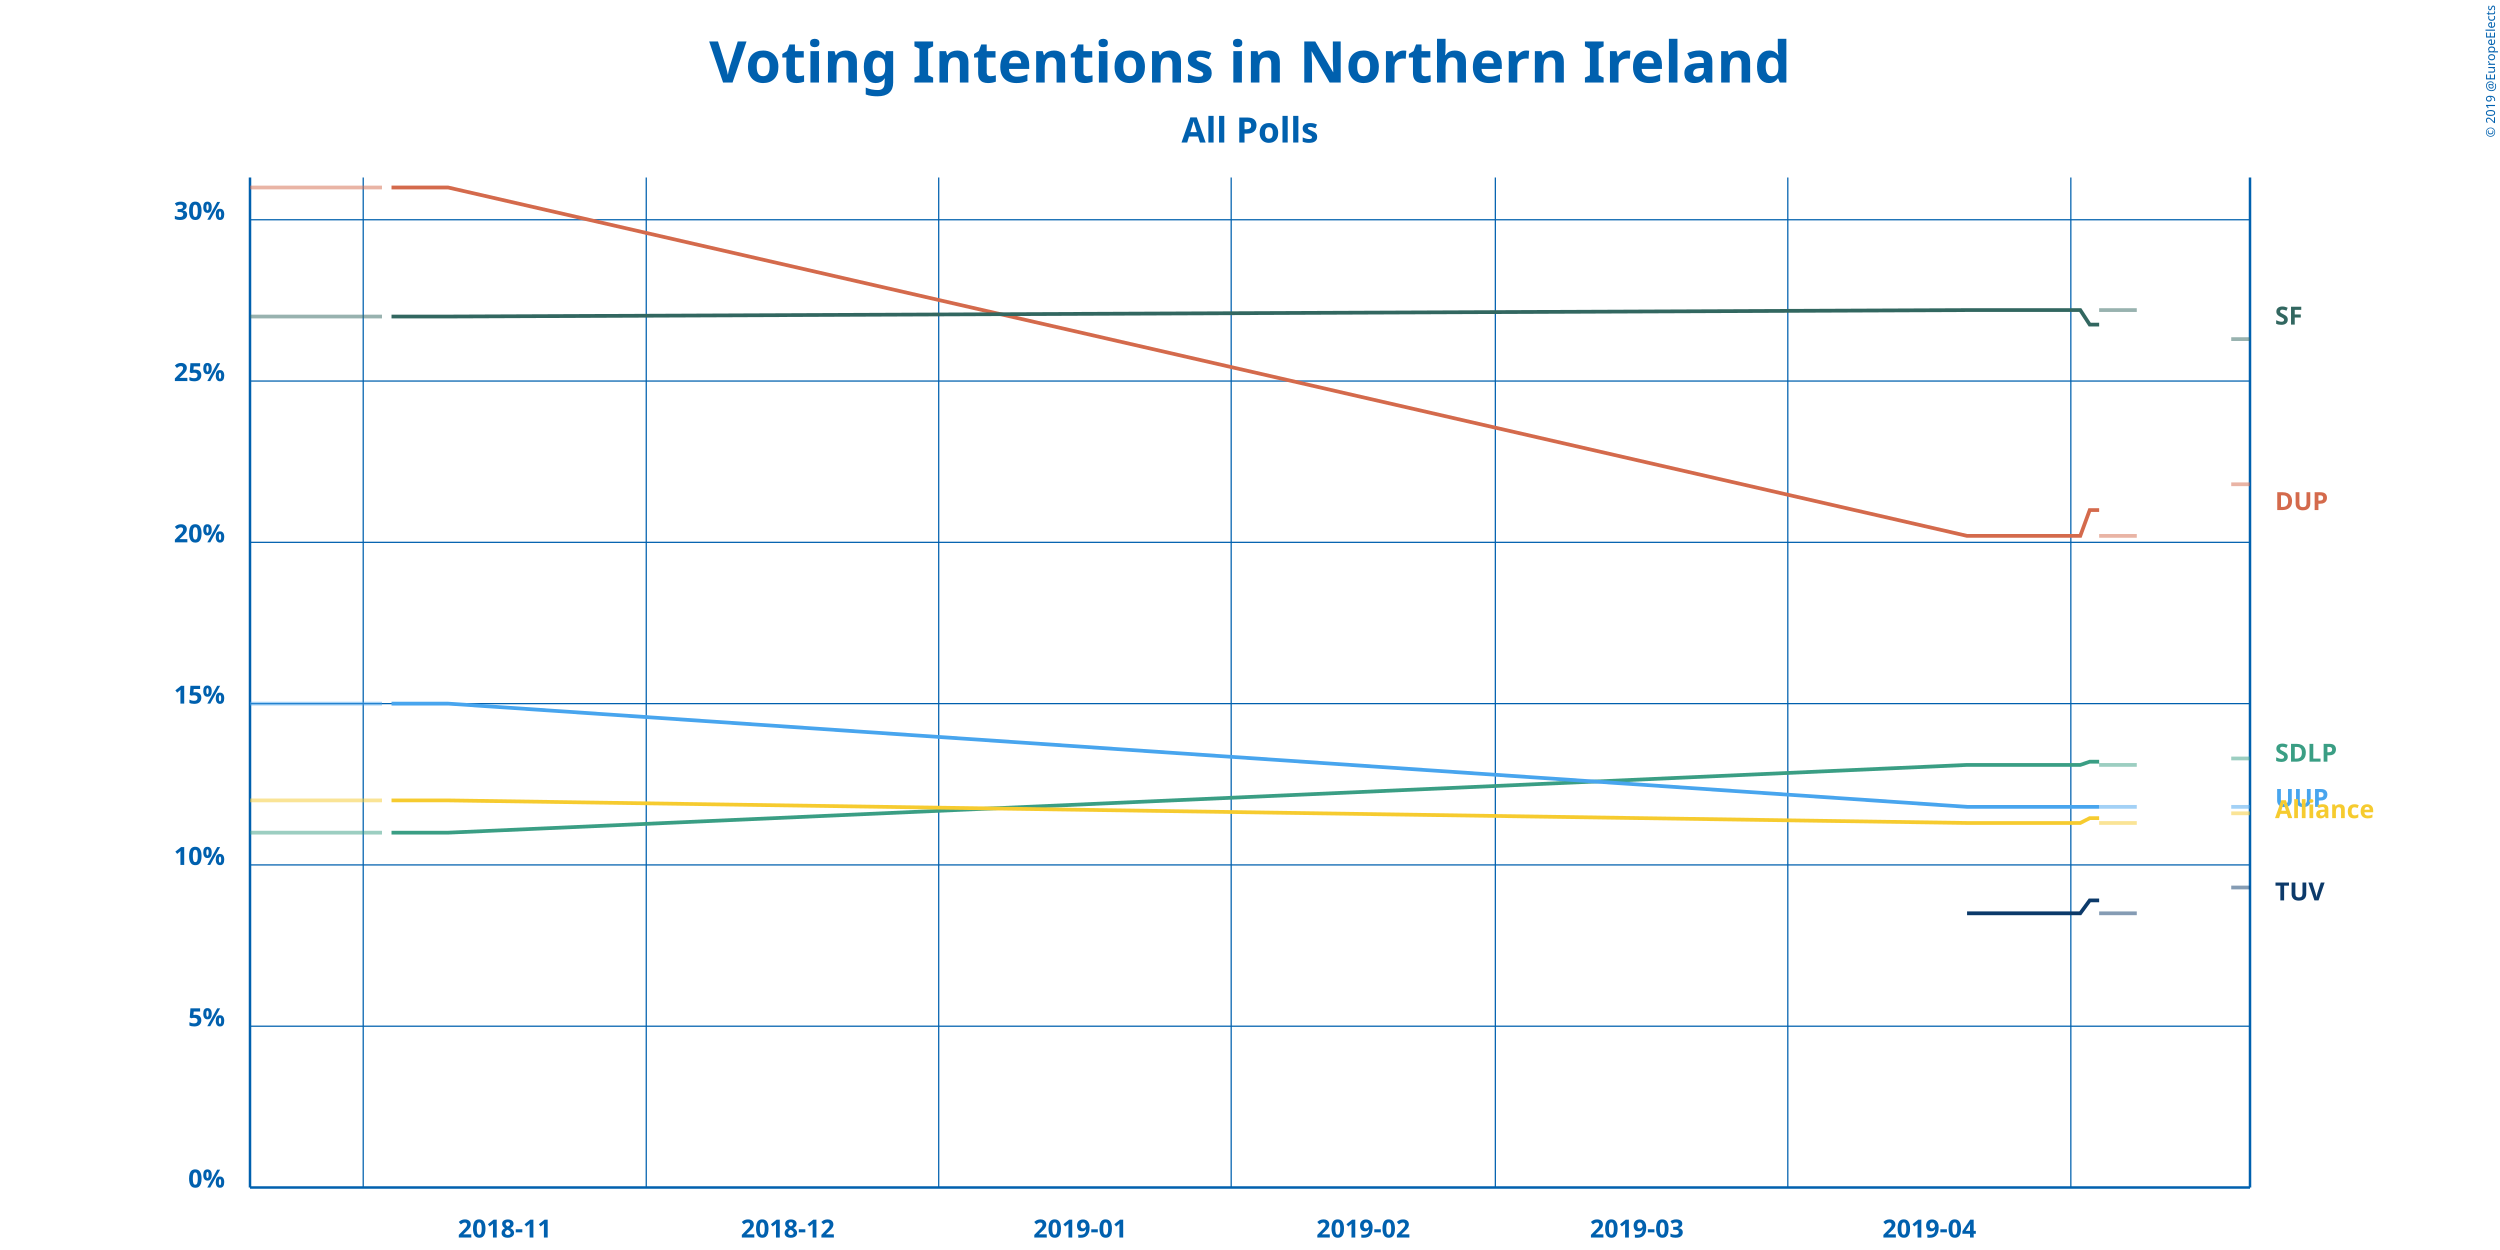
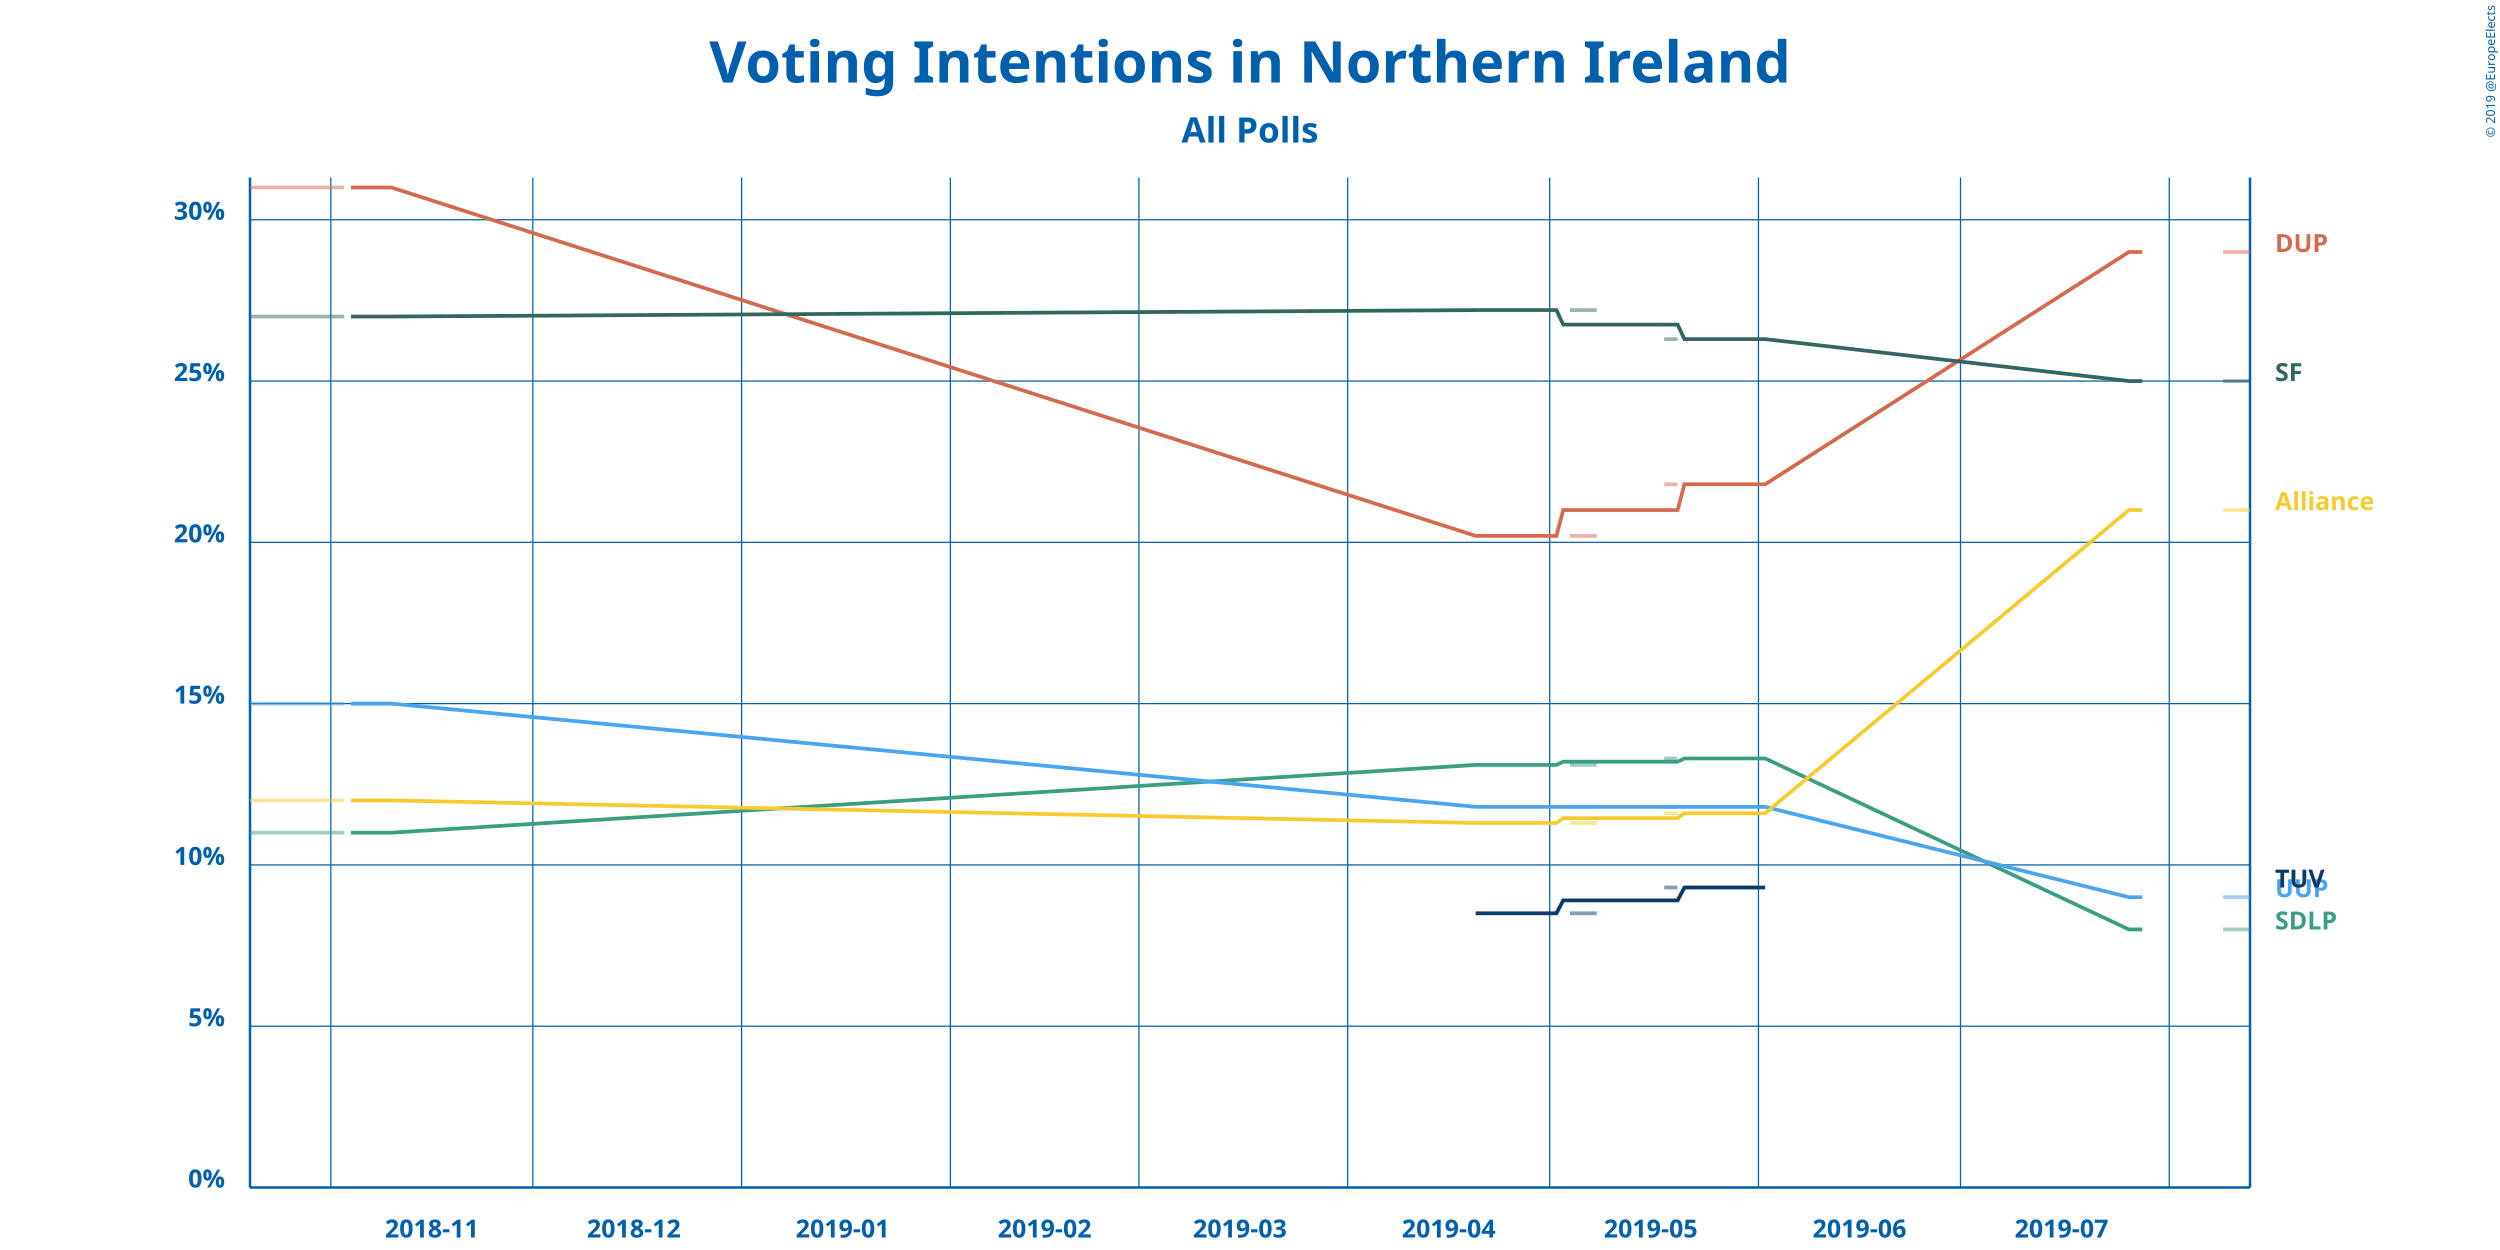
<svg HEIGHT="1000" WIDTH="2000">
  <rect fill="#FFFFFF" height="1000" stroke="none" width="2000" x="0" y="0" />
  <text fill="#0060AE" font-family="'Advent Pro'" font-size="46px" font-style="normal" font-weight="bold" text-align="center" text-anchor="middle" x="1000" y="66">Voting Intentions in Northern Ireland</text>
  <text fill="#0060AE" font-family="'Advent Pro'" font-size="28px" font-style="normal" font-weight="bold" text-align="center" text-anchor="middle" x="1000" y="114">All Polls</text>
  <text fill="#0060AE" font-family="'Advent Pro'" font-size="10px" font-style="normal" font-weight="normal" text-align="center" text-anchor="end" transform="rotate(270)" x="-4" y="1996">© 2019 @EuropeElects</text>
  <g>
    <g>
      <line stroke="#0060AE" stroke-width="2" x1="200.0" x2="1800.0" y1="950.0" y2="950.0" />
      <text fill="#0060AE" font-family="'Advent Pro'" font-size="20px" font-style="normal" font-weight="bold" text-align="center" text-anchor="end" x="180.0" y="950.0">0%</text>
      <line stroke="#0060AE" stroke-width="2" x1="200.0" x2="200.0" y1="950.0" y2="142.0" />
      <line stroke="#0060AE" stroke-width="2" x1="1800.0" x2="1800.0" y1="950.0" y2="142.0" />
-       <line stroke="#0060AE" stroke-width="1" x1="290.57" x2="290.57" y1="950.0" y2="142.0" />
-       <text fill="#0060AE" font-family="'Advent Pro'" font-size="20px" font-style="normal" font-weight="bold" text-align="center" text-anchor="middle" x="403.783" y="990.0">2018-11</text>
-       <line stroke="#0060AE" stroke-width="1" x1="516.996" x2="516.996" y1="950.0" y2="142.0" />
-       <text fill="#0060AE" font-family="'Advent Pro'" font-size="20px" font-style="normal" font-weight="bold" text-align="center" text-anchor="middle" x="630.209" y="990.0">2018-12</text>
-       <line stroke="#0060AE" stroke-width="1" x1="750.969" x2="750.969" y1="950.0" y2="142.0" />
-       <text fill="#0060AE" font-family="'Advent Pro'" font-size="20px" font-style="normal" font-weight="bold" text-align="center" text-anchor="middle" x="864.182" y="990.0">2019-01</text>
-       <line stroke="#0060AE" stroke-width="1" x1="984.943" x2="984.943" y1="950.0" y2="142.0" />
-       <text fill="#0060AE" font-family="'Advent Pro'" font-size="20px" font-style="normal" font-weight="bold" text-align="center" text-anchor="middle" x="1090.608" y="990.0">2019-02</text>
-       <line stroke="#0060AE" stroke-width="1" x1="1196.273" x2="1196.273" y1="950.0" y2="142.0" />
-       <text fill="#0060AE" font-family="'Advent Pro'" font-size="20px" font-style="normal" font-weight="bold" text-align="center" text-anchor="middle" x="1309.486" y="990.0">2019-03</text>
-       <line stroke="#0060AE" stroke-width="1" x1="1430.247" x2="1430.247" y1="950.0" y2="142.0" />
-       <text fill="#0060AE" font-family="'Advent Pro'" font-size="20px" font-style="normal" font-weight="bold" text-align="center" text-anchor="middle" x="1543.46" y="990.0">2019-04</text>
-       <line stroke="#0060AE" stroke-width="1" x1="1656.672" x2="1656.672" y1="950.0" y2="142.0" />
+       <line stroke="#0060AE" stroke-width="1" x1="264.649" x2="264.649" y1="950.0" y2="142.0" />
+       <text fill="#0060AE" font-family="'Advent Pro'" font-size="20px" font-style="normal" font-weight="bold" text-align="center" text-anchor="middle" x="345.459" y="990.0">2018-11</text>
+       <line stroke="#0060AE" stroke-width="1" x1="426.27" x2="426.27" y1="950.0" y2="142.0" />
+       <text fill="#0060AE" font-family="'Advent Pro'" font-size="20px" font-style="normal" font-weight="bold" text-align="center" text-anchor="middle" x="507.081" y="990.0">2018-12</text>
+       <line stroke="#0060AE" stroke-width="1" x1="593.279" x2="593.279" y1="950.0" y2="142.0" />
+       <text fill="#0060AE" font-family="'Advent Pro'" font-size="20px" font-style="normal" font-weight="bold" text-align="center" text-anchor="middle" x="674.09" y="990.0">2019-01</text>
+       <line stroke="#0060AE" stroke-width="1" x1="760.288" x2="760.288" y1="950.0" y2="142.0" />
+       <text fill="#0060AE" font-family="'Advent Pro'" font-size="20px" font-style="normal" font-weight="bold" text-align="center" text-anchor="middle" x="835.712" y="990.0">2019-02</text>
+       <line stroke="#0060AE" stroke-width="1" x1="911.135" x2="911.135" y1="950.0" y2="142.0" />
+       <text fill="#0060AE" font-family="'Advent Pro'" font-size="20px" font-style="normal" font-weight="bold" text-align="center" text-anchor="middle" x="991.946" y="990.0">2019-03</text>
+       <line stroke="#0060AE" stroke-width="1" x1="1078.144" x2="1078.144" y1="950.0" y2="142.0" />
+       <text fill="#0060AE" font-family="'Advent Pro'" font-size="20px" font-style="normal" font-weight="bold" text-align="center" text-anchor="middle" x="1158.955" y="990.0">2019-04</text>
+       <line stroke="#0060AE" stroke-width="1" x1="1239.766" x2="1239.766" y1="950.0" y2="142.0" />
+       <text fill="#0060AE" font-family="'Advent Pro'" font-size="20px" font-style="normal" font-weight="bold" text-align="center" text-anchor="middle" x="1320.576" y="990.0">2019-05</text>
+       <line stroke="#0060AE" stroke-width="1" x1="1406.775" x2="1406.775" y1="950.0" y2="142.0" />
+       <text fill="#0060AE" font-family="'Advent Pro'" font-size="20px" font-style="normal" font-weight="bold" text-align="center" text-anchor="middle" x="1487.585" y="990.0">2019-06</text>
+       <line stroke="#0060AE" stroke-width="1" x1="1568.396" x2="1568.396" y1="950.0" y2="142.0" />
+       <text fill="#0060AE" font-family="'Advent Pro'" font-size="20px" font-style="normal" font-weight="bold" text-align="center" text-anchor="middle" x="1649.207" y="990.0">2019-07</text>
+       <line stroke="#0060AE" stroke-width="1" x1="1735.405" x2="1735.405" y1="950.0" y2="142.0" />
      <line stroke="#0060AE" stroke-width="1" x1="200.0" x2="1800.0" y1="820.968" y2="820.968" />
      <text fill="#0060AE" font-family="'Advent Pro'" font-size="20px" font-style="normal" font-weight="bold" text-align="center" text-anchor="end" x="180.0" y="820.968">5%</text>
      <line stroke="#0060AE" stroke-width="1" x1="200.0" x2="1800.0" y1="691.935" y2="691.935" />
      <text fill="#0060AE" font-family="'Advent Pro'" font-size="20px" font-style="normal" font-weight="bold" text-align="center" text-anchor="end" x="180.0" y="691.935">10%</text>
      <line stroke="#0060AE" stroke-width="1" x1="200.0" x2="1800.0" y1="562.903" y2="562.903" />
      <text fill="#0060AE" font-family="'Advent Pro'" font-size="20px" font-style="normal" font-weight="bold" text-align="center" text-anchor="end" x="180.0" y="562.903">15%</text>
      <line stroke="#0060AE" stroke-width="1" x1="200.0" x2="1800.0" y1="433.871" y2="433.871" />
      <text fill="#0060AE" font-family="'Advent Pro'" font-size="20px" font-style="normal" font-weight="bold" text-align="center" text-anchor="end" x="180.0" y="433.871">20%</text>
      <line stroke="#0060AE" stroke-width="1" x1="200.0" x2="1800.0" y1="304.839" y2="304.839" />
      <text fill="#0060AE" font-family="'Advent Pro'" font-size="20px" font-style="normal" font-weight="bold" text-align="center" text-anchor="end" x="180.0" y="304.839">25%</text>
      <line stroke="#0060AE" stroke-width="1" x1="200.0" x2="1800.0" y1="175.806" y2="175.806" />
      <text fill="#0060AE" font-family="'Advent Pro'" font-size="20px" font-style="normal" font-weight="bold" text-align="center" text-anchor="end" x="180.0" y="175.806">30%</text>
    </g>
    <g>
-       <line stroke="#D46A4C" stroke-opacity="0.5" stroke-width="3" x1="1784.98" x2="1800.0" y1="387.419" y2="387.419" />
-       <line stroke="#326760" stroke-opacity="0.5" stroke-width="3" x1="1784.98" x2="1800.0" y1="271.29" y2="271.29" />
-       <line stroke="#3A9E84" stroke-opacity="0.5" stroke-width="3" x1="1784.98" x2="1800.0" y1="606.774" y2="606.774" />
-       <line stroke="#48A5EE" stroke-opacity="0.5" stroke-width="3" x1="1784.98" x2="1800.0" y1="645.484" y2="645.484" />
-       <line stroke="#F6CB2F" stroke-opacity="0.5" stroke-width="3" x1="1784.98" x2="1800.0" y1="650.645" y2="650.645" />
-       <line stroke="#0C3A6A" stroke-opacity="0.5" stroke-width="3" x1="1784.98" x2="1800.0" y1="710.0" y2="710.0" />
-       <line stroke-opacity="0.5" stroke-width="3" x1="1784.98" x2="1800.0" y1="761.613" y2="761.613" />
-       <line stroke="#D46A4C" stroke-opacity="0.5" stroke-width="3" x1="1679.315" x2="1709.43" y1="428.71" y2="428.71" />
-       <line stroke="#326760" stroke-opacity="0.5" stroke-width="3" x1="1679.315" x2="1709.43" y1="248.065" y2="248.065" />
-       <line stroke="#3A9E84" stroke-opacity="0.5" stroke-width="3" x1="1679.315" x2="1709.43" y1="611.935" y2="611.935" />
-       <line stroke="#48A5EE" stroke-opacity="0.5" stroke-width="3" x1="1679.315" x2="1709.43" y1="645.484" y2="645.484" />
-       <line stroke="#F6CB2F" stroke-opacity="0.5" stroke-width="3" x1="1679.315" x2="1709.43" y1="658.387" y2="658.387" />
-       <line stroke="#0C3A6A" stroke-opacity="0.5" stroke-width="3" x1="1679.315" x2="1709.43" y1="730.645" y2="730.645" />
-       <line stroke-opacity="0.5" stroke-width="3" x1="1679.315" x2="1709.43" y1="746.129" y2="746.129" />
-       <line stroke="#D46A4C" stroke-opacity="0.5" stroke-width="3" x1="200.0" x2="305.59" y1="150.0" y2="150.0" />
-       <line stroke="#326760" stroke-opacity="0.5" stroke-width="3" x1="200.0" x2="305.59" y1="253.226" y2="253.226" />
-       <line stroke="#3A9E84" stroke-opacity="0.5" stroke-width="3" x1="200.0" x2="305.59" y1="666.129" y2="666.129" />
-       <line stroke="#48A5EE" stroke-opacity="0.5" stroke-width="3" x1="200.0" x2="305.59" y1="562.903" y2="562.903" />
-       <line stroke="#F6CB2F" stroke-opacity="0.5" stroke-width="3" x1="200.0" x2="305.59" y1="640.323" y2="640.323" />
-       <line stroke-opacity="0.5" stroke-width="3" x1="200.0" x2="305.59" y1="846.774" y2="846.774" />
+       <line stroke="#D46A4C" stroke-opacity="0.5" stroke-width="3" x1="1778.504" x2="1800.0" y1="201.613" y2="201.613" />
+       <line stroke="#326760" stroke-opacity="0.5" stroke-width="3" x1="1778.504" x2="1800.0" y1="304.839" y2="304.839" />
+       <line stroke="#3A9E84" stroke-opacity="0.5" stroke-width="3" x1="1778.504" x2="1800.0" y1="743.548" y2="743.548" />
+       <line stroke="#48A5EE" stroke-opacity="0.5" stroke-width="3" x1="1778.504" x2="1800.0" y1="717.742" y2="717.742" />
+       <line stroke="#F6CB2F" stroke-opacity="0.5" stroke-width="3" x1="1778.504" x2="1800.0" y1="408.065" y2="408.065" />
+       <line stroke-opacity="0.5" stroke-width="3" x1="1778.504" x2="1800.0" y1="743.548" y2="743.548" />
+       <line stroke="#D46A4C" stroke-opacity="0.5" stroke-width="3" x1="1331.351" x2="1342.072" y1="387.419" y2="387.419" />
+       <line stroke="#326760" stroke-opacity="0.5" stroke-width="3" x1="1331.351" x2="1342.072" y1="271.29" y2="271.29" />
+       <line stroke="#3A9E84" stroke-opacity="0.5" stroke-width="3" x1="1331.351" x2="1342.072" y1="606.774" y2="606.774" />
+       <line stroke="#48A5EE" stroke-opacity="0.5" stroke-width="3" x1="1331.351" x2="1342.072" y1="645.484" y2="645.484" />
+       <line stroke="#F6CB2F" stroke-opacity="0.5" stroke-width="3" x1="1331.351" x2="1342.072" y1="650.645" y2="650.645" />
+       <line stroke="#0C3A6A" stroke-opacity="0.5" stroke-width="3" x1="1331.351" x2="1342.072" y1="710.0" y2="710.0" />
+       <line stroke-opacity="0.5" stroke-width="3" x1="1331.351" x2="1342.072" y1="761.613" y2="761.613" />
+       <line stroke="#D46A4C" stroke-opacity="0.5" stroke-width="3" x1="1255.928" x2="1277.423" y1="428.71" y2="428.71" />
+       <line stroke="#326760" stroke-opacity="0.5" stroke-width="3" x1="1255.928" x2="1277.423" y1="248.065" y2="248.065" />
+       <line stroke="#3A9E84" stroke-opacity="0.5" stroke-width="3" x1="1255.928" x2="1277.423" y1="611.935" y2="611.935" />
+       <line stroke="#48A5EE" stroke-opacity="0.5" stroke-width="3" x1="1255.928" x2="1277.423" y1="645.484" y2="645.484" />
+       <line stroke="#F6CB2F" stroke-opacity="0.5" stroke-width="3" x1="1255.928" x2="1277.423" y1="658.387" y2="658.387" />
+       <line stroke="#0C3A6A" stroke-opacity="0.5" stroke-width="3" x1="1255.928" x2="1277.423" y1="730.645" y2="730.645" />
+       <line stroke-opacity="0.5" stroke-width="3" x1="1255.928" x2="1277.423" y1="746.129" y2="746.129" />
+       <line stroke="#D46A4C" stroke-opacity="0.5" stroke-width="3" x1="200.0" x2="275.37" y1="150.0" y2="150.0" />
+       <line stroke="#326760" stroke-opacity="0.5" stroke-width="3" x1="200.0" x2="275.37" y1="253.226" y2="253.226" />
+       <line stroke="#3A9E84" stroke-opacity="0.5" stroke-width="3" x1="200.0" x2="275.37" y1="666.129" y2="666.129" />
+       <line stroke="#48A5EE" stroke-opacity="0.5" stroke-width="3" x1="200.0" x2="275.37" y1="562.903" y2="562.903" />
+       <line stroke="#F6CB2F" stroke-opacity="0.5" stroke-width="3" x1="200.0" x2="275.37" y1="640.323" y2="640.323" />
+       <line stroke-opacity="0.5" stroke-width="3" x1="200.0" x2="275.37" y1="846.774" y2="846.774" />
    </g>
    <g>
-       <polyline fill="none" points="313.213,150.0 320.76,150.0 328.308,150.0 335.855,150.0 343.403,150.0 350.951,150.0 358.498,150.0                                                                                                                                                                 1573.65,428.71 1581.197,428.71 1588.745,428.71 1596.292,428.71 1603.84,428.71 1611.387,428.71 1618.935,428.71 1626.482,428.71 1634.03,428.71 1641.577,428.71 1649.125,428.71 1656.672,428.71 1664.22,428.71 1671.768,408.065 1679.315,408.065" stroke="#D46A4C" stroke-width="3" />
-       <text fill="#D46A4C" font-family="'Advent Pro'" font-size="20px" font-style="normal" font-weight="bold" text-align="center" text-anchor="start" x="1820.0" y="408.065">DUP</text>
-       <polyline fill="none" points="313.213,253.226 320.76,253.226 328.308,253.226 335.855,253.226 343.403,253.226 350.951,253.226 358.498,253.226                                                                                                                                                                 1573.65,248.065 1581.197,248.065 1588.745,248.065 1596.292,248.065 1603.84,248.065 1611.387,248.065 1618.935,248.065 1626.482,248.065 1634.03,248.065 1641.577,248.065 1649.125,248.065 1656.672,248.065 1664.22,248.065 1671.768,259.677 1679.315,259.677" stroke="#326760" stroke-width="3" />
-       <text fill="#326760" font-family="'Advent Pro'" font-size="20px" font-style="normal" font-weight="bold" text-align="center" text-anchor="start" x="1820.0" y="259.677">SF</text>
-       <polyline fill="none" points="313.213,666.129 320.76,666.129 328.308,666.129 335.855,666.129 343.403,666.129 350.951,666.129 358.498,666.129                                                                                                                                                                 1573.65,611.935 1581.197,611.935 1588.745,611.935 1596.292,611.935 1603.84,611.935 1611.387,611.935 1618.935,611.935 1626.482,611.935 1634.03,611.935 1641.577,611.935 1649.125,611.935 1656.672,611.935 1664.22,611.935 1671.768,609.355 1679.315,609.355" stroke="#3A9E84" stroke-width="3" />
-       <text fill="#3A9E84" font-family="'Advent Pro'" font-size="20px" font-style="normal" font-weight="bold" text-align="center" text-anchor="start" x="1820.0" y="609.355">SDLP</text>
-       <polyline fill="none" points="313.213,562.903 320.76,562.903 328.308,562.903 335.855,562.903 343.403,562.903 350.951,562.903 358.498,562.903                                                                                                                                                                 1573.65,645.484 1581.197,645.484 1588.745,645.484 1596.292,645.484 1603.84,645.484 1611.387,645.484 1618.935,645.484 1626.482,645.484 1634.03,645.484 1641.577,645.484 1649.125,645.484 1656.672,645.484 1664.22,645.484 1671.768,645.484 1679.315,645.484" stroke="#48A5EE" stroke-width="3" />
-       <text fill="#48A5EE" font-family="'Advent Pro'" font-size="20px" font-style="normal" font-weight="bold" text-align="center" text-anchor="start" x="1820.0" y="645.484">UUP</text>
-       <polyline fill="none" points="313.213,640.323 320.76,640.323 328.308,640.323 335.855,640.323 343.403,640.323 350.951,640.323 358.498,640.323                                                                                                                                                                 1573.65,658.387 1581.197,658.387 1588.745,658.387 1596.292,658.387 1603.84,658.387 1611.387,658.387 1618.935,658.387 1626.482,658.387 1634.03,658.387 1641.577,658.387 1649.125,658.387 1656.672,658.387 1664.22,658.387 1671.768,654.516 1679.315,654.516" stroke="#F6CB2F" stroke-width="3" />
-       <text fill="#F6CB2F" font-family="'Advent Pro'" font-size="20px" font-style="normal" font-weight="bold" text-align="center" text-anchor="start" x="1820.0" y="654.516">Alliance</text>
-       <polyline fill="none" points="                                                                                                                                                                       1573.65,730.645 1581.197,730.645 1588.745,730.645 1596.292,730.645 1603.84,730.645 1611.387,730.645 1618.935,730.645 1626.482,730.645 1634.03,730.645 1641.577,730.645 1649.125,730.645 1656.672,730.645 1664.22,730.645 1671.768,720.323 1679.315,720.323" stroke="#0C3A6A" stroke-width="3" />
-       <text fill="#0C3A6A" font-family="'Advent Pro'" font-size="20px" font-style="normal" font-weight="bold" text-align="center" text-anchor="start" x="1820.0" y="720.323">TUV</text>
+       <polyline fill="none" points="280.811,150.0 286.198,150.0 291.586,150.0 296.973,150.0 302.36,150.0 307.748,150.0 313.135,150.0                                                                                                                                                                 1180.504,428.71 1185.892,428.71 1191.279,428.71 1196.667,428.71 1202.054,428.71 1207.441,428.71 1212.829,428.71 1218.216,428.71 1223.603,428.71 1228.991,428.71 1234.378,428.71 1239.766,428.71 1245.153,428.71 1250.54,408.065 1255.928,408.065 1261.315,408.065 1266.703,408.065 1272.09,408.065 1277.477,408.065 1282.865,408.065 1288.252,408.065 1293.64,408.065 1299.027,408.065 1304.414,408.065 1309.802,408.065 1315.189,408.065 1320.576,408.065 1325.964,408.065 1331.351,408.065 1336.739,408.065 1342.126,408.065 1347.513,387.419 1352.901,387.419 1358.288,387.419 1363.676,387.419 1369.063,387.419 1374.45,387.419 1379.838,387.419 1385.225,387.419 1390.612,387.419 1396,387.419 1401.387,387.419 1406.775,387.419 1412.162,387.419                                                      1703.081,201.613 1708.468,201.613 1713.856,201.613" stroke="#D46A4C" stroke-width="3" />
+       <text fill="#D46A4C" font-family="'Advent Pro'" font-size="20px" font-style="normal" font-weight="bold" text-align="center" text-anchor="start" x="1820.0" y="201.613">DUP</text>
+       <polyline fill="none" points="280.811,253.226 286.198,253.226 291.586,253.226 296.973,253.226 302.36,253.226 307.748,253.226 313.135,253.226                                                                                                                                                                 1180.504,248.065 1185.892,248.065 1191.279,248.065 1196.667,248.065 1202.054,248.065 1207.441,248.065 1212.829,248.065 1218.216,248.065 1223.603,248.065 1228.991,248.065 1234.378,248.065 1239.766,248.065 1245.153,248.065 1250.54,259.677 1255.928,259.677 1261.315,259.677 1266.703,259.677 1272.09,259.677 1277.477,259.677 1282.865,259.677 1288.252,259.677 1293.64,259.677 1299.027,259.677 1304.414,259.677 1309.802,259.677 1315.189,259.677 1320.576,259.677 1325.964,259.677 1331.351,259.677 1336.739,259.677 1342.126,259.677 1347.513,271.29 1352.901,271.29 1358.288,271.29 1363.676,271.29 1369.063,271.29 1374.45,271.29 1379.838,271.29 1385.225,271.29 1390.612,271.29 1396,271.29 1401.387,271.29 1406.775,271.29 1412.162,271.29                                                      1703.081,304.839 1708.468,304.839 1713.856,304.839" stroke="#326760" stroke-width="3" />
+       <text fill="#326760" font-family="'Advent Pro'" font-size="20px" font-style="normal" font-weight="bold" text-align="center" text-anchor="start" x="1820.0" y="304.839">SF</text>
+       <polyline fill="none" points="280.811,666.129 286.198,666.129 291.586,666.129 296.973,666.129 302.36,666.129 307.748,666.129 313.135,666.129                                                                                                                                                                 1180.504,611.935 1185.892,611.935 1191.279,611.935 1196.667,611.935 1202.054,611.935 1207.441,611.935 1212.829,611.935 1218.216,611.935 1223.603,611.935 1228.991,611.935 1234.378,611.935 1239.766,611.935 1245.153,611.935 1250.54,609.355 1255.928,609.355 1261.315,609.355 1266.703,609.355 1272.09,609.355 1277.477,609.355 1282.865,609.355 1288.252,609.355 1293.64,609.355 1299.027,609.355 1304.414,609.355 1309.802,609.355 1315.189,609.355 1320.576,609.355 1325.964,609.355 1331.351,609.355 1336.739,609.355 1342.126,609.355 1347.513,606.774 1352.901,606.774 1358.288,606.774 1363.676,606.774 1369.063,606.774 1374.45,606.774 1379.838,606.774 1385.225,606.774 1390.612,606.774 1396,606.774 1401.387,606.774 1406.775,606.774 1412.162,606.774                                                      1703.081,743.548 1708.468,743.548 1713.856,743.548" stroke="#3A9E84" stroke-width="3" />
+       <text fill="#3A9E84" font-family="'Advent Pro'" font-size="20px" font-style="normal" font-weight="bold" text-align="center" text-anchor="start" x="1820.0" y="743.548">SDLP</text>
+       <polyline fill="none" points="280.811,562.903 286.198,562.903 291.586,562.903 296.973,562.903 302.36,562.903 307.748,562.903 313.135,562.903                                                                                                                                                                 1180.504,645.484 1185.892,645.484 1191.279,645.484 1196.667,645.484 1202.054,645.484 1207.441,645.484 1212.829,645.484 1218.216,645.484 1223.603,645.484 1228.991,645.484 1234.378,645.484 1239.766,645.484 1245.153,645.484 1250.54,645.484 1255.928,645.484 1261.315,645.484 1266.703,645.484 1272.09,645.484 1277.477,645.484 1282.865,645.484 1288.252,645.484 1293.64,645.484 1299.027,645.484 1304.414,645.484 1309.802,645.484 1315.189,645.484 1320.576,645.484 1325.964,645.484 1331.351,645.484 1336.739,645.484 1342.126,645.484 1347.513,645.484 1352.901,645.484 1358.288,645.484 1363.676,645.484 1369.063,645.484 1374.45,645.484 1379.838,645.484 1385.225,645.484 1390.612,645.484 1396,645.484 1401.387,645.484 1406.775,645.484 1412.162,645.484                                                      1703.081,717.742 1708.468,717.742 1713.856,717.742" stroke="#48A5EE" stroke-width="3" />
+       <text fill="#48A5EE" font-family="'Advent Pro'" font-size="20px" font-style="normal" font-weight="bold" text-align="center" text-anchor="start" x="1820.0" y="717.742">UUP</text>
+       <polyline fill="none" points="280.811,640.323 286.198,640.323 291.586,640.323 296.973,640.323 302.36,640.323 307.748,640.323 313.135,640.323                                                                                                                                                                 1180.504,658.387 1185.892,658.387 1191.279,658.387 1196.667,658.387 1202.054,658.387 1207.441,658.387 1212.829,658.387 1218.216,658.387 1223.603,658.387 1228.991,658.387 1234.378,658.387 1239.766,658.387 1245.153,658.387 1250.54,654.516 1255.928,654.516 1261.315,654.516 1266.703,654.516 1272.09,654.516 1277.477,654.516 1282.865,654.516 1288.252,654.516 1293.64,654.516 1299.027,654.516 1304.414,654.516 1309.802,654.516 1315.189,654.516 1320.576,654.516 1325.964,654.516 1331.351,654.516 1336.739,654.516 1342.126,654.516 1347.513,650.645 1352.901,650.645 1358.288,650.645 1363.676,650.645 1369.063,650.645 1374.45,650.645 1379.838,650.645 1385.225,650.645 1390.612,650.645 1396,650.645 1401.387,650.645 1406.775,650.645 1412.162,650.645                                                      1703.081,408.065 1708.468,408.065 1713.856,408.065" stroke="#F6CB2F" stroke-width="3" />
+       <text fill="#F6CB2F" font-family="'Advent Pro'" font-size="20px" font-style="normal" font-weight="bold" text-align="center" text-anchor="start" x="1820.0" y="408.065">Alliance</text>
+       <polyline fill="none" points="                                                                                                                                                                       1180.504,730.645 1185.892,730.645 1191.279,730.645 1196.667,730.645 1202.054,730.645 1207.441,730.645 1212.829,730.645 1218.216,730.645 1223.603,730.645 1228.991,730.645 1234.378,730.645 1239.766,730.645 1245.153,730.645 1250.54,720.323 1255.928,720.323 1261.315,720.323 1266.703,720.323 1272.09,720.323 1277.477,720.323 1282.865,720.323 1288.252,720.323 1293.64,720.323 1299.027,720.323 1304.414,720.323 1309.802,720.323 1315.189,720.323 1320.576,720.323 1325.964,720.323 1331.351,720.323 1336.739,720.323 1342.126,720.323 1347.513,710.0 1352.901,710.0 1358.288,710.0 1363.676,710.0 1369.063,710.0 1374.45,710.0 1379.838,710.0 1385.225,710.0 1390.612,710.0 1396,710.0 1401.387,710.0 1406.775,710.0 1412.162,710.0" stroke="#0C3A6A" stroke-width="3" />
+       <text fill="#0C3A6A" font-family="'Advent Pro'" font-size="20px" font-style="normal" font-weight="bold" text-align="center" text-anchor="start" x="1820.0" y="710.0">TUV</text>
    </g>
  </g>
</svg>
